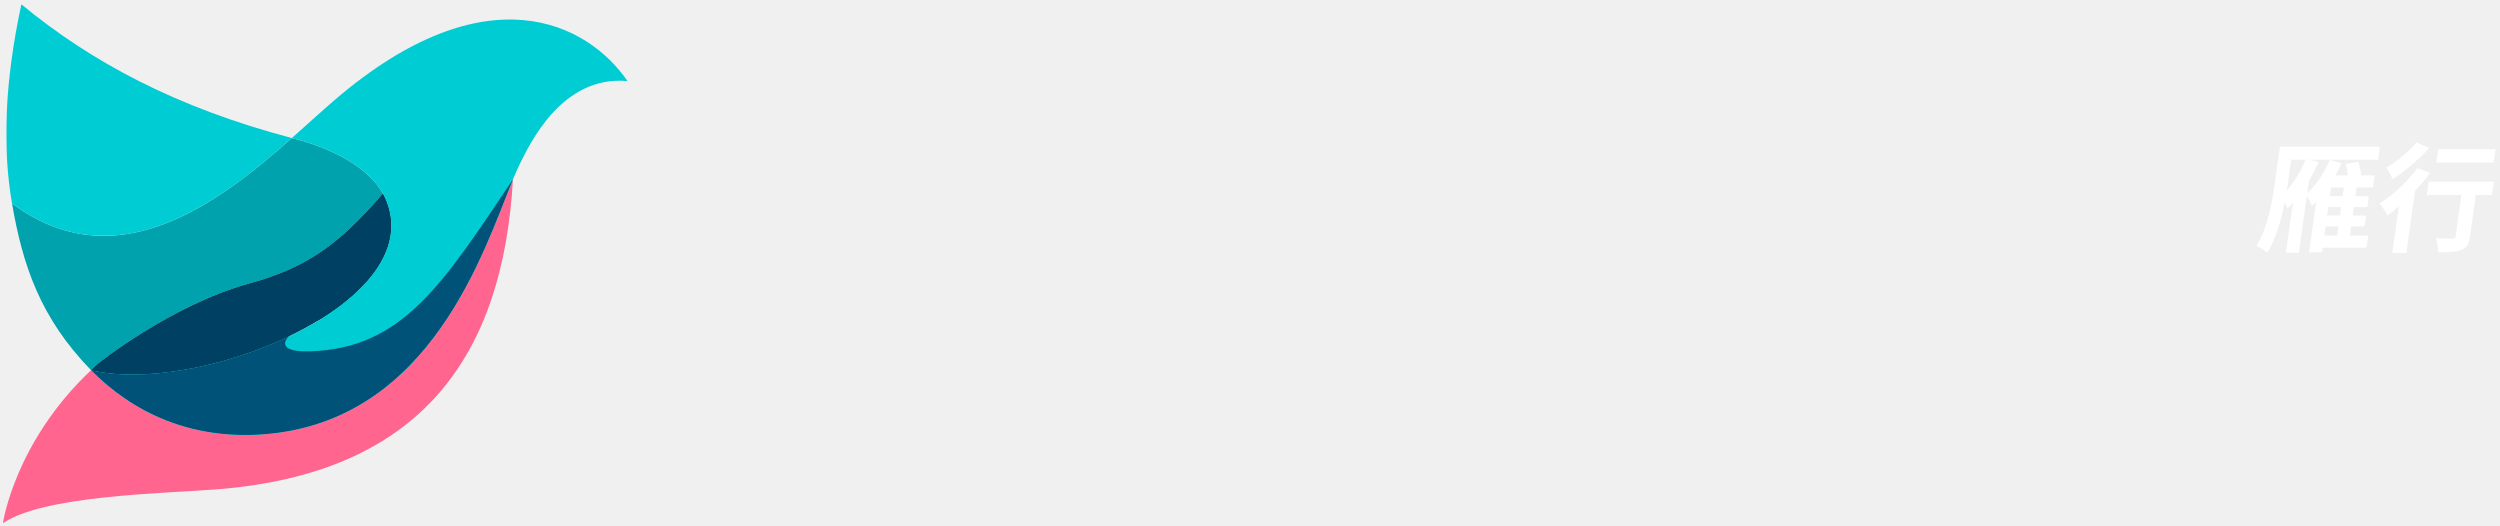
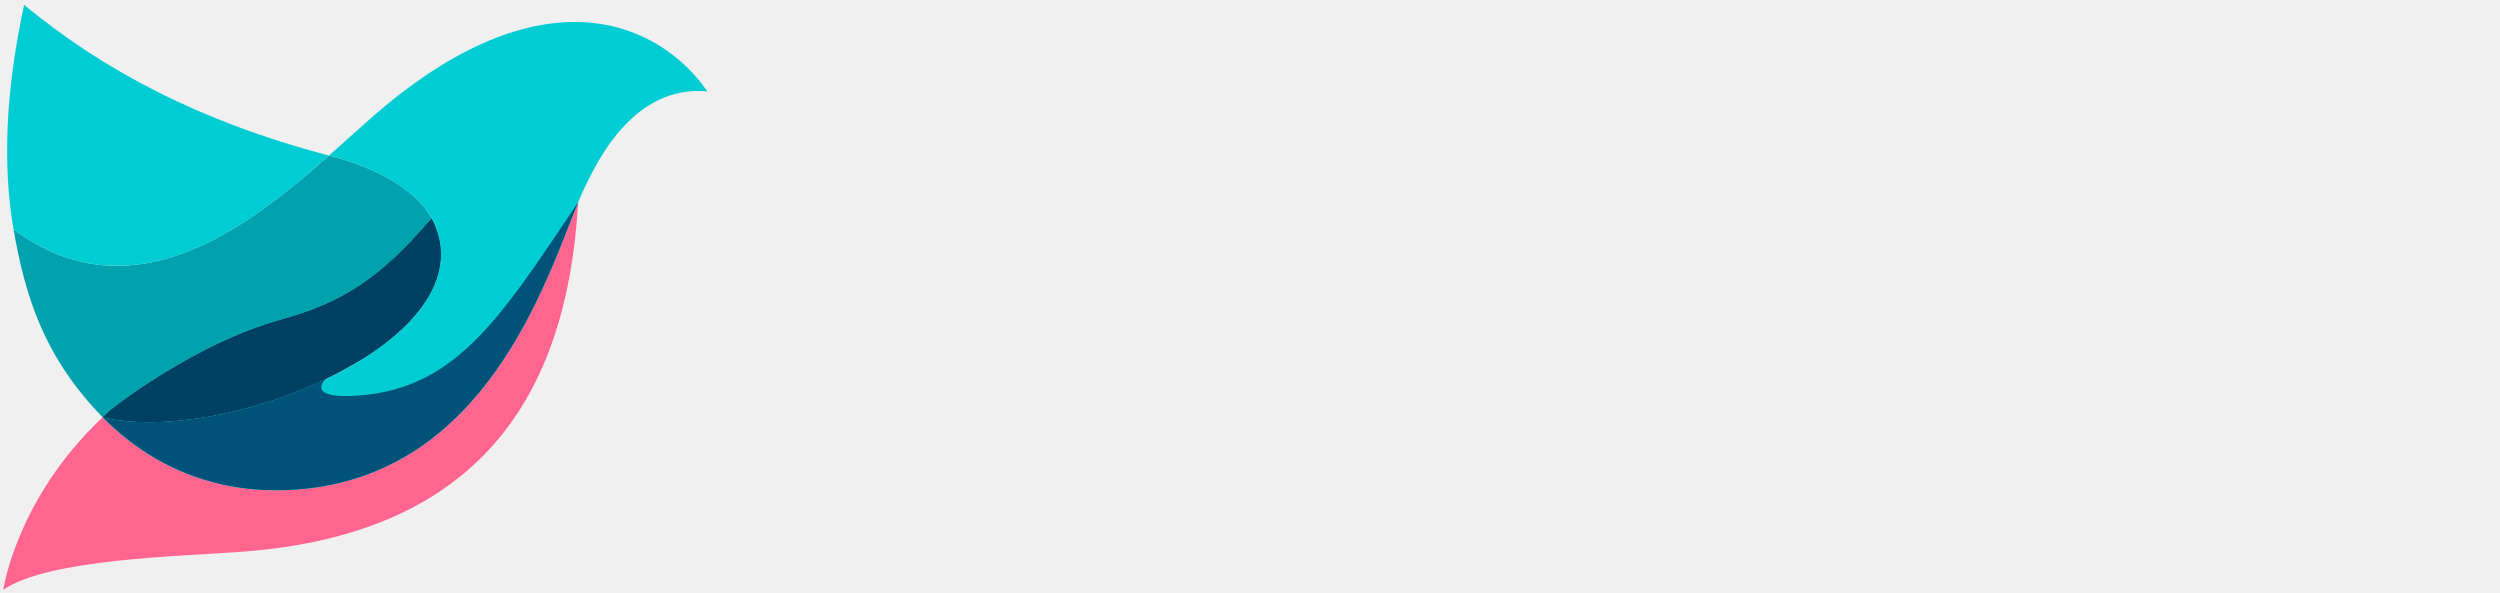
- <svg xmlns="http://www.w3.org/2000/svg" xmlns:xlink="http://www.w3.org/1999/xlink" width="195px" height="41px" viewBox="0 0 195 41" version="1.1">
+ <svg xmlns="http://www.w3.org/2000/svg" xmlns:xlink="http://www.w3.org/1999/xlink" width="173px" height="41px" viewBox="0 0 173 41" version="1.1">
  <defs>
    <polygon id="path-1" points="0.023 0 22.298 0 22.298 18.058 0.023 18.058" />
  </defs>
  <g id="新版定稿（20202-8-22）" stroke="none" stroke-width="1" fill="none" fill-rule="evenodd">
-     <g id="切图" transform="translate(-25, -69)">
-       <g id="雁行-工作台" transform="translate(25, 69)">
+     <g id="切图" transform="translate(-822, -69)">
+       <g id="雁行-工作台备份" transform="translate(822, 69)">
        <g id="logo">
          <g id="编组-2">
            <g id="编组" transform="translate(0.226605, 0.338009)">
              <path d="M29.976,19.028 C29.958,19.078 29.941,19.128 29.921,19.179 C29.941,19.128 29.958,19.078 29.976,19.028" id="Fill-1" fill="#000000" fill-rule="nonzero" />
              <path d="M28.554,21.422 C28.506,21.478 28.459,21.535 28.409,21.591 C28.459,21.535 28.506,21.478 28.554,21.422" id="Fill-3" fill="#000000" fill-rule="nonzero" />
              <path d="M26.209,23.589 C26.127,23.65 26.045,23.711 25.961,23.771 C26.045,23.711 26.127,23.65 26.209,23.589" id="Fill-5" fill="#000000" fill-rule="nonzero" />
              <path d="M30.274,17.657 C30.272,17.685 30.268,17.712 30.266,17.739 C30.268,17.712 30.272,17.685 30.274,17.657" id="Fill-7" fill="#000000" fill-rule="nonzero" />
              <path d="M16.267,28.055 C15.933,28.138 15.599,28.214 15.266,28.285 C15.599,28.214 15.933,28.138 16.267,28.055" id="Fill-9" fill="#000000" fill-rule="nonzero" />
              <path d="M30.268,16.826 C30.272,16.871 30.277,16.916 30.28,16.961 C30.277,16.916 30.272,16.871 30.268,16.826" id="Fill-11" fill="#000000" fill-rule="nonzero" />
              <path d="M29.037,20.799 C28.998,20.854 28.958,20.909 28.917,20.964 C28.958,20.909 28.998,20.854 29.037,20.799" id="Fill-13" fill="#000000" fill-rule="nonzero" />
              <path d="M22.29,25.912 C20.399,26.813 18.331,27.544 16.27,28.054 C18.331,27.544 20.399,26.813 22.29,25.912" id="Fill-15" fill="#000000" fill-rule="nonzero" />
              <path d="M30.287,17.203 C30.288,17.239 30.29,17.276 30.29,17.312 C30.29,17.276 30.288,17.239 30.287,17.203" id="Fill-17" fill="#000000" fill-rule="nonzero" />
              <path d="M26.561,23.319 C26.485,23.379 26.408,23.438 26.33,23.498 C26.408,23.438 26.485,23.379 26.561,23.319" id="Fill-19" fill="#000000" fill-rule="nonzero" />
              <path d="M15.222,28.295 C14.899,28.363 14.578,28.425 14.258,28.482 C14.578,28.425 14.899,28.363 15.222,28.295" id="Fill-21" fill="#000000" fill-rule="nonzero" />
              <path d="M30.171,18.346 C30.16,18.396 30.148,18.444 30.136,18.494 C30.148,18.444 30.16,18.396 30.171,18.346" id="Fill-23" fill="#000000" fill-rule="nonzero" />
              <path d="M27.559,22.467 C27.49,22.531 27.419,22.595 27.348,22.658 C27.419,22.595 27.49,22.531 27.559,22.467" id="Fill-25" fill="#000000" fill-rule="nonzero" />
              <path d="M28.291,21.724 C28.238,21.782 28.186,21.84 28.131,21.898 C28.186,21.84 28.238,21.782 28.291,21.724" id="Fill-27" fill="#000000" fill-rule="nonzero" />
              <path d="M30.085,18.688 C30.07,18.738 30.055,18.789 30.039,18.839 C30.055,18.789 30.07,18.738 30.085,18.688" id="Fill-29" fill="#000000" fill-rule="nonzero" />
              <path d="M27.238,22.757 C27.169,22.818 27.098,22.879 27.026,22.939 C27.098,22.879 27.169,22.818 27.238,22.757" id="Fill-31" fill="#000000" fill-rule="nonzero" />
              <path d="M30.234,18.003 C30.228,18.048 30.219,18.092 30.211,18.137 C30.219,18.092 30.228,18.048 30.234,18.003" id="Fill-33" fill="#000000" fill-rule="nonzero" />
              <path d="M29.686,19.715 C29.665,19.758 29.645,19.802 29.623,19.845 C29.645,19.802 29.665,19.758 29.686,19.715" id="Fill-35" fill="#000000" fill-rule="nonzero" />
              <path d="M26.906,23.041 C26.833,23.101 26.76,23.161 26.686,23.22 C26.76,23.161 26.833,23.101 26.906,23.041" id="Fill-37" fill="#000000" fill-rule="nonzero" />
              <path d="M28.804,21.113 C28.76,21.169 28.716,21.225 28.671,21.28 C28.716,21.225 28.76,21.169 28.804,21.113" id="Fill-39" fill="#000000" fill-rule="nonzero" />
              <path d="M9.32,28.858 C9.049,28.846 8.782,28.828 8.522,28.803 C8.782,28.828 9.049,28.846 9.32,28.858" id="Fill-41" fill="#000000" fill-rule="nonzero" />
              <path d="M8.453,28.796 C8.188,28.769 7.928,28.736 7.676,28.696 C7.928,28.736 8.188,28.769 8.453,28.796" id="Fill-43" fill="#000000" fill-rule="nonzero" />
              <path d="M29.451,20.158 C29.423,20.208 29.391,20.257 29.361,20.306 C29.391,20.257 29.423,20.208 29.451,20.158" id="Fill-45" fill="#000000" fill-rule="nonzero" />
              <path d="M30.054,15.747 C30.068,15.793 30.08,15.839 30.094,15.885 C30.08,15.839 30.068,15.793 30.054,15.747" id="Fill-47" fill="#000000" fill-rule="nonzero" />
              <path d="M29.845,19.367 C29.824,19.416 29.804,19.465 29.782,19.514 C29.804,19.465 29.824,19.416 29.845,19.367" id="Fill-49" fill="#000000" fill-rule="nonzero" />
              <path d="M7.637,28.689 C7.376,28.645 7.122,28.596 6.877,28.537 C7.122,28.596 7.376,28.645 7.637,28.689" id="Fill-51" fill="#000000" fill-rule="nonzero" />
              <path d="M29.929,15.389 C29.944,15.428 29.956,15.467 29.971,15.506 C29.956,15.467 29.944,15.428 29.929,15.389" id="Fill-53" fill="#000000" fill-rule="nonzero" />
              <path d="M27.596,22.431 C27.746,22.29 27.89,22.147 28.029,22.003 C27.89,22.147 27.746,22.29 27.596,22.431" id="Fill-55" fill="#000000" fill-rule="nonzero" />
              <path d="M10.23,28.874 C9.953,28.876 9.679,28.873 9.41,28.862 C9.679,28.873 9.953,28.876 10.23,28.874" id="Fill-57" fill="#000000" fill-rule="nonzero" />
              <path d="M12.157,28.771 C11.864,28.8 11.573,28.822 11.286,28.839 C11.573,28.822 11.864,28.8 12.157,28.771" id="Fill-59" fill="#000000" fill-rule="nonzero" />
              <path d="M13.161,28.654 C12.858,28.696 12.559,28.731 12.262,28.761 C12.559,28.731 12.858,28.696 13.161,28.654" id="Fill-61" fill="#000000" fill-rule="nonzero" />
              <path d="M30.223,16.464 C30.231,16.512 30.238,16.559 30.245,16.607 C30.238,16.559 30.231,16.512 30.223,16.464" id="Fill-63" fill="#000000" fill-rule="nonzero" />
              <path d="M14.185,28.495 C13.873,28.55 13.563,28.598 13.255,28.641 C13.563,28.598 13.873,28.55 14.185,28.495" id="Fill-65" fill="#000000" fill-rule="nonzero" />
              <path d="M30.152,16.105 C30.163,16.153 30.173,16.201 30.183,16.249 C30.173,16.201 30.163,16.153 30.152,16.105" id="Fill-67" fill="#000000" fill-rule="nonzero" />
              <path d="M11.178,28.845 C10.892,28.86 10.611,28.87 10.333,28.873 C10.611,28.87 10.892,28.86 11.178,28.845" id="Fill-69" fill="#000000" fill-rule="nonzero" />
              <path d="M29.254,20.481 C29.219,20.534 29.182,20.588 29.146,20.641 C29.182,20.588 29.219,20.534 29.254,20.481" id="Fill-71" fill="#000000" fill-rule="nonzero" />
              <path d="M29.782,19.514 C29.752,19.581 29.719,19.648 29.687,19.715 C29.719,19.648 29.752,19.581 29.782,19.514" id="Fill-73" fill="#000000" fill-rule="nonzero" />
              <path d="M30.039,18.839 C30.019,18.902 29.998,18.965 29.976,19.028 C29.998,18.965 30.019,18.902 30.039,18.839" id="Fill-75" fill="#000000" fill-rule="nonzero" />
              <path d="M29.921,19.179 C29.897,19.242 29.871,19.304 29.845,19.367 C29.871,19.304 29.897,19.242 29.921,19.179" id="Fill-77" fill="#000000" fill-rule="nonzero" />
              <path d="M30.211,18.137 C30.199,18.207 30.186,18.277 30.171,18.346 C30.186,18.277 30.199,18.207 30.211,18.137" id="Fill-79" fill="#000000" fill-rule="nonzero" />
              <path d="M29.971,15.506 C30,15.586 30.029,15.667 30.054,15.747 C30.029,15.667 30,15.586 29.971,15.506" id="Fill-81" fill="#000000" fill-rule="nonzero" />
              <path d="M30.136,18.493 C30.12,18.558 30.103,18.623 30.085,18.688 C30.103,18.623 30.12,18.558 30.136,18.493" id="Fill-83" fill="#000000" fill-rule="nonzero" />
              <path d="M29.776,15.03 C29.832,15.15 29.882,15.269 29.929,15.389 C29.882,15.269 29.832,15.15 29.776,15.03" id="Fill-85" fill="#000000" fill-rule="nonzero" />
              <path d="M30.183,16.249 C30.198,16.321 30.211,16.392 30.223,16.464 C30.211,16.392 30.198,16.321 30.183,16.249" id="Fill-87" fill="#000000" fill-rule="nonzero" />
              <path d="M30.094,15.885 C30.114,15.958 30.134,16.032 30.152,16.105 C30.134,16.032 30.114,15.958 30.094,15.885" id="Fill-89" fill="#000000" fill-rule="nonzero" />
              <path d="M30.29,17.312 C30.288,17.428 30.284,17.543 30.275,17.657 C30.284,17.543 30.288,17.428 30.29,17.312" id="Fill-91" fill="#000000" fill-rule="nonzero" />
              <path d="M30.266,17.739 C30.257,17.827 30.248,17.915 30.234,18.003 C30.248,17.915 30.257,17.827 30.266,17.739" id="Fill-93" fill="#000000" fill-rule="nonzero" />
              <path d="M30.28,16.961 C30.285,17.042 30.286,17.122 30.287,17.203 C30.286,17.122 30.285,17.042 30.28,16.961" id="Fill-95" fill="#000000" fill-rule="nonzero" />
              <path d="M30.245,16.607 C30.255,16.68 30.262,16.753 30.268,16.826 C30.262,16.753 30.255,16.68 30.245,16.607" id="Fill-97" fill="#000000" fill-rule="nonzero" />
              <path d="M22.291,25.912 L22.291,25.912 C22.291,25.912 22.291,25.912 22.29,25.912 C22.291,25.912 22.291,25.912 22.291,25.912" id="Fill-99" fill="#000000" fill-rule="nonzero" />
              <path d="M13.255,28.641 C13.223,28.646 13.192,28.65 13.161,28.654 C13.192,28.65 13.223,28.646 13.255,28.641" id="Fill-101" fill="#000000" fill-rule="nonzero" />
              <path d="M25.961,23.771 C25.929,23.794 25.896,23.817 25.864,23.84 C25.896,23.817 25.929,23.794 25.961,23.771" id="Fill-103" fill="#000000" fill-rule="nonzero" />
              <path d="M14.258,28.482 C14.234,28.486 14.209,28.491 14.185,28.495 C14.209,28.491 14.234,28.486 14.258,28.482" id="Fill-105" fill="#000000" fill-rule="nonzero" />
              <path d="M16.27,28.054 C16.269,28.055 16.268,28.055 16.267,28.055 C16.268,28.055 16.269,28.055 16.27,28.054" id="Fill-107" fill="#000000" fill-rule="nonzero" />
              <path d="M15.267,28.285 L15.222,28.295 L15.267,28.285 Z" id="Fill-109" fill="#000000" fill-rule="nonzero" />
              <path d="M11.286,28.839 C11.25,28.841 11.214,28.843 11.178,28.845 C11.214,28.843 11.25,28.841 11.286,28.839" id="Fill-111" fill="#000000" fill-rule="nonzero" />
              <path d="M12.262,28.761 C12.227,28.765 12.192,28.768 12.157,28.771 C12.192,28.768 12.227,28.765 12.262,28.761" id="Fill-113" fill="#000000" fill-rule="nonzero" />
              <path d="M7.676,28.696 C7.663,28.693 7.65,28.691 7.637,28.689 C7.65,28.691 7.663,28.693 7.676,28.696" id="Fill-115" fill="#000000" fill-rule="nonzero" />
              <path d="M10.333,28.873 C10.299,28.874 10.265,28.874 10.23,28.874 C10.265,28.874 10.299,28.874 10.333,28.873" id="Fill-117" fill="#000000" fill-rule="nonzero" />
              <path d="M9.41,28.862 C9.38,28.861 9.35,28.859 9.32,28.858 C9.35,28.859 9.38,28.861 9.41,28.862" id="Fill-119" fill="#000000" fill-rule="nonzero" />
              <path d="M8.522,28.803 C8.499,28.801 8.477,28.798 8.453,28.796 C8.477,28.798 8.499,28.801 8.522,28.803" id="Fill-121" fill="#000000" fill-rule="nonzero" />
              <path d="M26.33,23.498 C26.29,23.528 26.249,23.558 26.209,23.589 C26.249,23.558 26.29,23.528 26.33,23.498" id="Fill-123" fill="#000000" fill-rule="nonzero" />
              <path d="M28.671,21.28 C28.633,21.328 28.594,21.375 28.554,21.422 C28.594,21.375 28.633,21.328 28.671,21.28" id="Fill-125" fill="#000000" fill-rule="nonzero" />
              <path d="M28.41,21.591 C28.371,21.636 28.331,21.679 28.291,21.723 C28.331,21.679 28.371,21.636 28.41,21.591" id="Fill-127" fill="#000000" fill-rule="nonzero" />
              <path d="M28.917,20.964 C28.88,21.014 28.842,21.064 28.804,21.113 C28.842,21.064 28.88,21.014 28.917,20.964" id="Fill-129" fill="#000000" fill-rule="nonzero" />
              <path d="M29.623,19.846 C29.569,19.95 29.512,20.054 29.451,20.158 C29.512,20.054 29.569,19.95 29.623,19.846" id="Fill-131" fill="#000000" fill-rule="nonzero" />
              <path d="M29.361,20.306 C29.326,20.365 29.291,20.423 29.254,20.481 C29.291,20.423 29.326,20.365 29.361,20.306" id="Fill-133" fill="#000000" fill-rule="nonzero" />
              <path d="M29.146,20.641 C29.11,20.694 29.074,20.747 29.037,20.799 C29.074,20.747 29.11,20.694 29.146,20.641" id="Fill-135" fill="#000000" fill-rule="nonzero" />
              <path d="M28.131,21.898 C28.098,21.933 28.063,21.968 28.029,22.003 C28.063,21.968 28.098,21.933 28.131,21.898" id="Fill-137" fill="#000000" fill-rule="nonzero" />
              <path d="M27.026,22.939 C26.986,22.974 26.946,23.007 26.906,23.041 C26.946,23.007 26.986,22.974 27.026,22.939" id="Fill-139" fill="#000000" fill-rule="nonzero" />
              <path d="M26.686,23.22 C26.644,23.254 26.602,23.286 26.561,23.319 C26.602,23.286 26.644,23.254 26.686,23.22" id="Fill-141" fill="#000000" fill-rule="nonzero" />
              <path d="M27.348,22.658 C27.312,22.691 27.276,22.724 27.238,22.757 C27.276,22.724 27.312,22.691 27.348,22.658" id="Fill-143" fill="#000000" fill-rule="nonzero" />
              <path d="M27.596,22.431 C27.583,22.443 27.572,22.455 27.559,22.467 C27.572,22.455 27.584,22.443 27.596,22.431" id="Fill-145" fill="#000000" fill-rule="nonzero" />
              <path d="M7.637,28.689 C7.65,28.691 7.663,28.694 7.676,28.696 C7.928,28.736 8.188,28.769 8.453,28.796 C8.476,28.798 8.499,28.801 8.522,28.803 C8.782,28.828 9.049,28.846 9.32,28.858 C9.35,28.859 9.38,28.861 9.41,28.862 C9.679,28.873 9.952,28.876 10.231,28.874 C10.265,28.874 10.299,28.874 10.333,28.873 C10.611,28.87 10.892,28.86 11.178,28.845 C11.214,28.843 11.25,28.841 11.286,28.839 C11.573,28.822 11.864,28.8 12.157,28.771 C12.192,28.768 12.227,28.764 12.262,28.761 C12.559,28.731 12.859,28.695 13.161,28.654 C13.192,28.65 13.223,28.646 13.255,28.641 C13.563,28.598 13.873,28.55 14.185,28.495 C14.209,28.491 14.234,28.486 14.258,28.482 C14.578,28.425 14.899,28.363 15.222,28.295 L15.266,28.285 C15.599,28.215 15.933,28.138 16.267,28.055 C16.268,28.055 16.269,28.055 16.27,28.055 C18.331,27.544 20.399,26.813 22.291,25.912 C22.291,25.912 22.291,25.912 22.291,25.912 C22.496,25.696 22.782,25.502 23.04,25.387 C23.645,25.115 24.25,24.828 24.84,24.523 C25.193,24.302 25.535,24.074 25.863,23.84 C25.896,23.817 25.929,23.794 25.961,23.771 C26.045,23.711 26.127,23.65 26.209,23.589 C26.249,23.558 26.29,23.528 26.33,23.498 C26.408,23.438 26.485,23.379 26.561,23.319 C26.602,23.286 26.644,23.254 26.686,23.22 C26.76,23.161 26.833,23.101 26.906,23.041 C26.946,23.007 26.986,22.974 27.026,22.939 C27.098,22.879 27.169,22.818 27.238,22.757 C27.276,22.725 27.312,22.691 27.348,22.658 C27.419,22.595 27.49,22.531 27.559,22.467 C27.572,22.455 27.583,22.443 27.596,22.432 C27.746,22.29 27.89,22.147 28.029,22.003 C28.063,21.968 28.098,21.933 28.131,21.898 C28.186,21.84 28.238,21.782 28.291,21.723 C28.331,21.679 28.371,21.636 28.41,21.591 C28.459,21.535 28.506,21.479 28.554,21.422 C28.593,21.375 28.633,21.328 28.671,21.28 C28.716,21.225 28.76,21.169 28.804,21.113 C28.842,21.063 28.88,21.014 28.917,20.964 C28.958,20.909 28.998,20.854 29.037,20.799 C29.074,20.747 29.11,20.694 29.146,20.641 C29.182,20.588 29.219,20.534 29.253,20.481 C29.291,20.423 29.326,20.365 29.361,20.306 C29.391,20.257 29.423,20.208 29.451,20.158 C29.512,20.054 29.569,19.95 29.623,19.846 C29.645,19.802 29.665,19.758 29.686,19.715 C29.719,19.648 29.752,19.581 29.782,19.514 C29.804,19.465 29.824,19.416 29.845,19.367 C29.871,19.304 29.897,19.242 29.921,19.179 C29.941,19.128 29.958,19.078 29.976,19.028 C29.998,18.965 30.02,18.902 30.039,18.839 C30.055,18.789 30.07,18.738 30.085,18.688 C30.103,18.623 30.12,18.558 30.136,18.494 C30.148,18.444 30.16,18.395 30.171,18.346 C30.186,18.277 30.199,18.207 30.211,18.137 C30.219,18.092 30.228,18.048 30.234,18.003 C30.248,17.915 30.257,17.827 30.266,17.739 C30.268,17.712 30.272,17.685 30.274,17.657 C30.284,17.543 30.289,17.428 30.29,17.313 C30.29,17.276 30.288,17.239 30.287,17.203 C30.286,17.122 30.285,17.042 30.28,16.961 C30.277,16.916 30.272,16.871 30.268,16.826 C30.262,16.753 30.254,16.68 30.245,16.607 C30.238,16.559 30.231,16.512 30.223,16.464 C30.212,16.392 30.198,16.321 30.183,16.249 C30.173,16.201 30.163,16.153 30.152,16.105 C30.134,16.032 30.114,15.958 30.093,15.885 C30.08,15.839 30.068,15.793 30.054,15.747 C30.029,15.667 30,15.586 29.971,15.506 C29.956,15.467 29.944,15.428 29.929,15.389 C29.882,15.269 29.832,15.15 29.776,15.03 C29.735,14.941 29.69,14.854 29.643,14.769 C26.047,18.99 23.427,20.622 19.2,21.794 C13.117,23.481 7.44,28.021 7.44,28.021 C7.247,28.192 7.06,28.364 6.877,28.537 L6.877,28.537 C7.122,28.596 7.376,28.645 7.637,28.689" id="Fill-147" fill="#000000" fill-rule="nonzero" />
              <path d="M19.2,21.794 C23.427,20.622 26.047,18.99 29.643,14.769 C29.69,14.854 29.735,14.941 29.776,15.03 C28.606,12.521 25.096,11.092 22.891,10.523 C22.773,10.492 22.656,10.461 22.538,10.429 C16.822,15.485 8.863,21.595 0.71,15.528 C1.534,20.294 2.88,24.429 6.877,28.537 C7.06,28.364 7.247,28.192 7.44,28.021 C7.44,28.021 13.117,23.481 19.2,21.794" id="Fill-149" fill="#00A2AE" fill-rule="nonzero" />
              <path d="M20.4,33.53 C14.621,33.982 10.126,31.817 6.877,28.537 L6.877,28.537 C0.905,34.162 0,40.475 0,40.475 C3.12,38.32 12.38,38.156 16.56,37.841 C32.715,36.62 39,27.33 39.785,13.654 C37.532,19.113 33.435,32.509 20.4,33.53" id="Fill-151" fill="#FF658F" fill-rule="nonzero" />
              <path d="M30.287,17.203 C30.286,17.122 30.285,17.042 30.28,16.961 C30.277,16.916 30.272,16.871 30.268,16.826 C30.262,16.753 30.254,16.68 30.245,16.607 C30.238,16.559 30.231,16.512 30.223,16.464 C30.212,16.392 30.198,16.321 30.183,16.249 C30.173,16.201 30.163,16.153 30.152,16.105 C30.134,16.032 30.114,15.958 30.093,15.885 C30.08,15.839 30.068,15.793 30.054,15.747 C30.029,15.667 30,15.586 29.971,15.506 C29.956,15.467 29.944,15.428 29.929,15.389 C29.882,15.269 29.832,15.15 29.776,15.03 C29.735,14.941 29.69,14.854 29.643,14.769 C26.047,18.99 23.427,20.622 19.2,21.794 C13.117,23.481 7.44,28.021 7.44,28.021 C7.247,28.192 7.06,28.364 6.877,28.537 L6.877,28.537 C7.122,28.596 7.376,28.645 7.637,28.689 C7.65,28.691 7.663,28.694 7.676,28.696 C7.928,28.736 8.188,28.769 8.453,28.796 C8.476,28.798 8.499,28.801 8.522,28.803 C8.782,28.828 9.049,28.846 9.32,28.858 C9.35,28.859 9.38,28.861 9.41,28.862 C9.679,28.873 9.952,28.876 10.231,28.874 C10.265,28.874 10.299,28.874 10.333,28.873 C10.611,28.87 10.892,28.86 11.178,28.845 C11.214,28.843 11.25,28.841 11.286,28.839 C11.573,28.822 11.864,28.8 12.157,28.771 C12.192,28.768 12.227,28.764 12.262,28.761 C12.559,28.731 12.859,28.695 13.161,28.654 C13.192,28.65 13.223,28.646 13.255,28.641 C13.563,28.598 13.873,28.55 14.185,28.495 C14.209,28.491 14.234,28.486 14.258,28.482 C14.578,28.425 14.899,28.363 15.222,28.295 L15.266,28.285 C15.599,28.215 15.933,28.138 16.267,28.055 C16.268,28.055 16.269,28.055 16.27,28.055 C18.331,27.544 20.399,26.813 22.291,25.912 C22.291,25.912 22.291,25.912 22.291,25.912 C23.17,25.493 24.006,25.035 24.789,24.548 C24.806,24.539 24.823,24.532 24.84,24.523 C24.89,24.492 24.938,24.459 24.988,24.427 C25.026,24.403 25.063,24.379 25.1,24.354 C25.361,24.186 25.617,24.015 25.863,23.84 C25.896,23.817 25.929,23.794 25.961,23.771 C26.045,23.711 26.127,23.65 26.209,23.589 C26.249,23.558 26.29,23.528 26.33,23.498 C26.408,23.438 26.485,23.379 26.561,23.319 C26.602,23.286 26.644,23.254 26.686,23.22 C26.76,23.161 26.833,23.101 26.906,23.041 C26.946,23.007 26.986,22.974 27.026,22.939 C27.098,22.879 27.169,22.818 27.238,22.757 C27.276,22.725 27.312,22.691 27.348,22.658 C27.419,22.595 27.49,22.531 27.559,22.467 C27.572,22.455 27.583,22.443 27.596,22.432 C27.746,22.29 27.89,22.147 28.029,22.003 C28.063,21.968 28.098,21.933 28.131,21.898 C28.186,21.84 28.238,21.782 28.291,21.723 C28.331,21.679 28.371,21.636 28.41,21.591 C28.459,21.535 28.506,21.479 28.554,21.422 C28.593,21.375 28.633,21.328 28.671,21.28 C28.716,21.225 28.76,21.169 28.804,21.113 C28.842,21.063 28.88,21.014 28.917,20.964 C28.958,20.909 28.998,20.854 29.037,20.799 C29.074,20.747 29.11,20.694 29.146,20.641 C29.182,20.588 29.219,20.534 29.253,20.481 C29.291,20.423 29.326,20.365 29.361,20.306 C29.391,20.257 29.423,20.208 29.451,20.158 C29.512,20.054 29.569,19.95 29.623,19.846 C29.645,19.802 29.665,19.758 29.686,19.715 C29.719,19.648 29.752,19.581 29.782,19.514 C29.804,19.465 29.824,19.416 29.845,19.367 C29.871,19.304 29.897,19.242 29.921,19.179 C29.941,19.128 29.958,19.078 29.976,19.028 C29.998,18.965 30.02,18.902 30.039,18.839 C30.055,18.789 30.07,18.738 30.085,18.688 C30.103,18.623 30.12,18.558 30.136,18.494 C30.148,18.444 30.16,18.395 30.171,18.346 C30.186,18.277 30.199,18.207 30.211,18.137 C30.219,18.092 30.228,18.048 30.234,18.003 C30.248,17.915 30.257,17.827 30.266,17.739 C30.268,17.712 30.272,17.685 30.274,17.657 C30.284,17.543 30.289,17.428 30.29,17.312 C30.29,17.276 30.288,17.239 30.287,17.203" id="Fill-153" fill="#004163" fill-rule="nonzero" />
              <path d="M25.92,7.424 C24.912,8.286 23.778,9.333 22.538,10.429 C22.656,10.461 22.773,10.492 22.891,10.523 C25.019,11.072 28.36,12.422 29.643,14.769 C29.69,14.854 29.735,14.941 29.776,15.03 C31.43,18.577 28.911,21.979 24.84,24.523 C24.043,25.021 23.187,25.485 22.291,25.912 C17.246,28.316 10.939,29.509 6.877,28.537 C10.126,31.817 14.621,33.982 20.4,33.53 C33.435,32.509 37.532,19.113 39.785,13.654 C39.975,13.193 40.152,12.789 40.32,12.454 C41.051,10.995 43.56,5.508 48.72,5.987 C45.6,1.437 37.68,-2.634 25.92,7.424" id="Fill-155" fill="#00CDD3" fill-rule="nonzero" />
              <path d="M24,27.063 C21.772,27.137 21.777,26.452 22.291,25.912 C17.246,28.316 10.939,29.509 6.877,28.537 C10.126,31.817 14.621,33.982 20.4,33.53 C33.435,32.509 37.532,19.113 39.785,13.654 C34.32,21.794 31.2,26.824 24,27.063" id="Fill-157" fill="#005279" fill-rule="nonzero" />
              <g transform="translate(0.24, 0)" id="Fill-159-Clipped">
                <g>
                  <mask id="mask-2" fill="white">
                    <use xlink:href="#path-1" />
                  </mask>
                  <g id="path-1" />
                  <path d="M22.298,10.429 C13.269,8.049 6.649,4.492 1.2,-2.39497627e-05 C-0.122,6.155 -0.278,11.199 0.47,15.528 C8.623,21.595 16.582,15.485 22.298,10.429" id="Fill-159" fill="#00CDD3" fill-rule="nonzero" mask="url(#mask-2)" />
                </g>
              </g>
            </g>
          </g>
        </g>
-         <g id="编组" transform="translate(54.92522, 10.74265)">
-           <g id="雁行" transform="translate(121.0748, 0.257348)" fill="#FFFFFF">
-             <path d="M6.825,3.621 L5.822,3.621 L5.727,4.302 L6.73,4.302 L6.825,3.621 Z M6.611,5.149 L5.607,5.149 L5.514,5.812 L6.517,5.812 L6.611,5.149 Z M5.295,7.377 L6.298,7.377 L6.399,6.659 L5.396,6.659 L5.295,7.377 Z M2.458,3.272 C2.432,3.456 2.403,3.658 2.366,3.861 C2.946,3.198 3.472,2.342 3.835,1.458 L2.712,1.458 L2.458,3.272 Z M8.585,8.316 L5.163,8.316 L5.112,8.675 L4.109,8.675 L4.661,4.744 C4.554,4.855 4.448,4.956 4.332,5.057 C4.266,4.873 4.084,4.533 3.933,4.293 L3.311,8.721 L2.299,8.721 L2.846,4.827 C2.705,4.984 2.555,5.131 2.416,5.269 C2.377,5.159 2.292,4.974 2.209,4.781 C1.937,6.125 1.524,7.625 0.857,8.702 C0.669,8.537 0.254,8.279 3.4338816e-05,8.187 C0.89,6.769 1.232,4.726 1.436,3.272 L1.833,0.446 L9.627,0.446 L9.485,1.458 L4.12,1.458 L4.84,1.642 C4.635,2.121 4.381,2.618 4.103,3.087 L3.965,4.072 C4.662,3.428 5.303,2.471 5.719,1.477 L6.641,1.725 C6.503,2.047 6.339,2.37 6.166,2.683 L7.141,2.683 C7.1,2.388 7.035,2.066 6.971,1.799 L7.954,1.615 C8.045,1.946 8.137,2.342 8.19,2.683 L9.221,2.683 L9.089,3.621 L7.819,3.621 L7.724,4.302 L8.772,4.302 L8.653,5.149 L7.604,5.149 L7.511,5.812 L8.56,5.812 L8.441,6.659 L7.392,6.659 L7.291,7.377 L8.718,7.377 L8.585,8.316 Z" id="Fill-1" />
-             <path d="M18.501,1.679 L14.029,1.679 L14.175,0.639 L18.647,0.639 L18.501,1.679 Z M18.375,4.21 L17.114,4.21 L16.659,7.45 C16.576,8.04 16.415,8.334 15.979,8.491 C15.56,8.656 14.969,8.675 14.177,8.675 C14.177,8.352 14.094,7.892 13.99,7.588 C14.502,7.607 15.119,7.607 15.294,7.607 C15.459,7.607 15.52,7.57 15.539,7.432 L15.991,4.21 L13.286,4.21 L13.433,3.17 L18.521,3.17 L18.375,4.21 Z M13.49,0.538 C12.704,1.412 11.587,2.36 10.627,2.968 C10.513,2.729 10.289,2.296 10.136,2.075 C10.968,1.587 11.968,0.759 12.491,0.114 L13.49,0.538 Z M13.545,2.498 C13.204,2.968 12.806,3.437 12.375,3.888 L11.694,8.73 L10.599,8.73 L11.109,5.103 C10.806,5.361 10.514,5.6 10.229,5.803 C10.103,5.582 9.804,5.094 9.605,4.873 C10.644,4.22 11.807,3.152 12.561,2.103 L13.545,2.498 Z" id="Fill-3" />
-           </g>
-           <polygon id="Fill-5" fill="#F0F0F0" fill-rule="nonzero" points="19.886 23.926 15.232 23.926 13.094 12.501 7.745 23.926 3.123 23.926 -6.80499793e-05 0.75 5.957 0.75 7.264 12.989 12.727 0.75 16.763 0.75 18.786 12.989 23.534 0.75 29.49 0.75" />
-           <path d="M36.37,6.219 C39.202,6.219 40.799,7.358 41.685,8.465 C42.926,10.06 43.144,11.752 42.663,15.17 C42.179,18.62 41.49,20.28 39.801,21.875 C38.604,22.982 36.686,24.121 33.854,24.121 C31.022,24.121 29.425,22.982 28.538,21.875 C27.298,20.28 27.075,18.62 27.56,15.17 C28.041,11.752 28.734,10.06 30.423,8.465 C31.62,7.358 33.538,6.219 36.37,6.219 Z M34.477,11.362 C34.239,11.085 33.784,11.218 33.733,11.581 L33.733,11.581 L32.739,18.656 C32.684,19.046 33.144,19.295 33.441,19.035 L33.441,19.035 L37.475,15.497 C37.651,15.343 37.67,15.077 37.518,14.9 L37.518,14.9 L34.477,11.362 Z" id="形状结合" fill="#F0F0F0" fill-rule="nonzero" />
-           <path d="M55.94,11.947 C55.493,11.427 55.059,11.036 54.148,11.036 C53.432,11.036 51.94,11.459 51.661,13.445 L50.188,23.926 L44.85,23.926 L47.311,6.414 L52.519,6.414 L52.318,7.846 C53.209,7.065 54.857,6.219 56.68,6.219 C58.405,6.219 59.518,6.642 60.553,7.846 L55.94,11.947 Z" id="Fill-9" fill="#F0F0F0" fill-rule="nonzero" />
-           <polygon id="Fill-11" fill="#F0F0F0" fill-rule="nonzero" points="70.336 23.926 67.591 17.514 66.389 18.653 65.648 23.926 60.31 23.926 63.567 0.75 68.905 0.75 67.249 12.533 72.829 6.414 79.242 6.414 71.777 13.673 76.943 23.926" />
-           <path d="M86.641,11.199 L84.852,23.926 L79.514,23.926 L81.303,11.199 L79.708,11.199 L80.284,7.098 L81.879,7.098 L82.094,5.568 C82.433,3.159 84.384,0.392 88.257,0.392 L91.089,0.392 L90.458,4.884 L88.602,4.884 C87.886,4.884 87.473,5.275 87.377,5.958 L87.217,7.098 L90.147,7.098 L89.57,11.199 L86.641,11.199 Z" id="Fill-13" fill="#F0F0F0" fill-rule="nonzero" />
-           <path d="M95.886,23.926 C92.012,23.926 90.839,21.159 91.177,18.75 L93.707,0.75 L99.045,0.75 L96.57,18.36 C96.474,19.043 96.777,19.434 97.494,19.434 L99.349,19.434 L98.718,23.926 L95.886,23.926 Z" id="Fill-15" fill="#F0F0F0" fill-rule="nonzero" />
-           <path d="M107.831,26.009 C107.332,27.018 106.771,27.767 106.14,28.32 C104.942,29.427 103.558,29.785 101.995,29.785 L99.977,29.785 L100.654,24.967 L101.793,24.967 C102.737,24.967 103.257,24.739 103.767,23.665 L104.461,22.201 L100.853,6.414 L106.452,6.414 L108.137,15.495 L112.245,6.414 L117.844,6.414 L107.831,26.009 Z" id="Fill-17" fill="#F0F0F0" fill-rule="nonzero" />
+         <g id="编组" transform="translate(54.92522, 10.74265)" fill="#F0F0F0" fill-rule="nonzero">
+           <polygon id="Fill-5" points="19.886 23.926 15.232 23.926 13.094 12.501 7.745 23.926 3.123 23.926 -6.80499793e-05 0.75 5.957 0.75 7.264 12.989 12.727 0.75 16.763 0.75 18.786 12.989 23.534 0.75 29.49 0.75" />
+           <path d="M36.37,6.219 C39.202,6.219 40.799,7.358 41.685,8.465 C42.926,10.06 43.144,11.752 42.663,15.17 C42.179,18.62 41.49,20.28 39.801,21.875 C38.604,22.982 36.686,24.121 33.854,24.121 C31.022,24.121 29.425,22.982 28.538,21.875 C27.298,20.28 27.075,18.62 27.56,15.17 C28.041,11.752 28.734,10.06 30.423,8.465 C31.62,7.358 33.538,6.219 36.37,6.219 Z M34.477,11.362 C34.239,11.085 33.784,11.218 33.733,11.581 L33.733,11.581 L32.739,18.656 C32.684,19.046 33.144,19.295 33.441,19.035 L33.441,19.035 L37.475,15.497 C37.651,15.343 37.67,15.077 37.518,14.9 L37.518,14.9 L34.477,11.362 Z" id="形状结合" />
+           <path d="M55.94,11.947 C55.493,11.427 55.059,11.036 54.148,11.036 C53.432,11.036 51.94,11.459 51.661,13.445 L50.188,23.926 L44.85,23.926 L47.311,6.414 L52.519,6.414 L52.318,7.846 C53.209,7.065 54.857,6.219 56.68,6.219 C58.405,6.219 59.518,6.642 60.553,7.846 L55.94,11.947 Z" id="Fill-9" />
+           <polygon id="Fill-11" points="70.336 23.926 67.591 17.514 66.389 18.653 65.648 23.926 60.31 23.926 63.567 0.75 68.905 0.75 67.249 12.533 72.829 6.414 79.242 6.414 71.777 13.673 76.943 23.926" />
+           <path d="M86.641,11.199 L84.852,23.926 L79.514,23.926 L81.303,11.199 L79.708,11.199 L80.284,7.098 L81.879,7.098 L82.094,5.568 C82.433,3.159 84.384,0.392 88.257,0.392 L91.089,0.392 L90.458,4.884 L88.602,4.884 C87.886,4.884 87.473,5.275 87.377,5.958 L87.217,7.098 L90.147,7.098 L89.57,11.199 L86.641,11.199 Z" id="Fill-13" />
+           <path d="M95.886,23.926 C92.012,23.926 90.839,21.159 91.177,18.75 L93.707,0.75 L99.045,0.75 L96.57,18.36 C96.474,19.043 96.777,19.434 97.494,19.434 L99.349,19.434 L98.718,23.926 L95.886,23.926 Z" id="Fill-15" />
+           <path d="M107.831,26.009 C107.332,27.018 106.771,27.767 106.14,28.32 C104.942,29.427 103.558,29.785 101.995,29.785 L99.977,29.785 L100.654,24.967 L101.793,24.967 C102.737,24.967 103.257,24.739 103.767,23.665 L104.461,22.201 L100.853,6.414 L106.452,6.414 L108.137,15.495 L112.245,6.414 L117.844,6.414 L107.831,26.009 Z" id="Fill-17" />
        </g>
      </g>
    </g>
  </g>
</svg>
